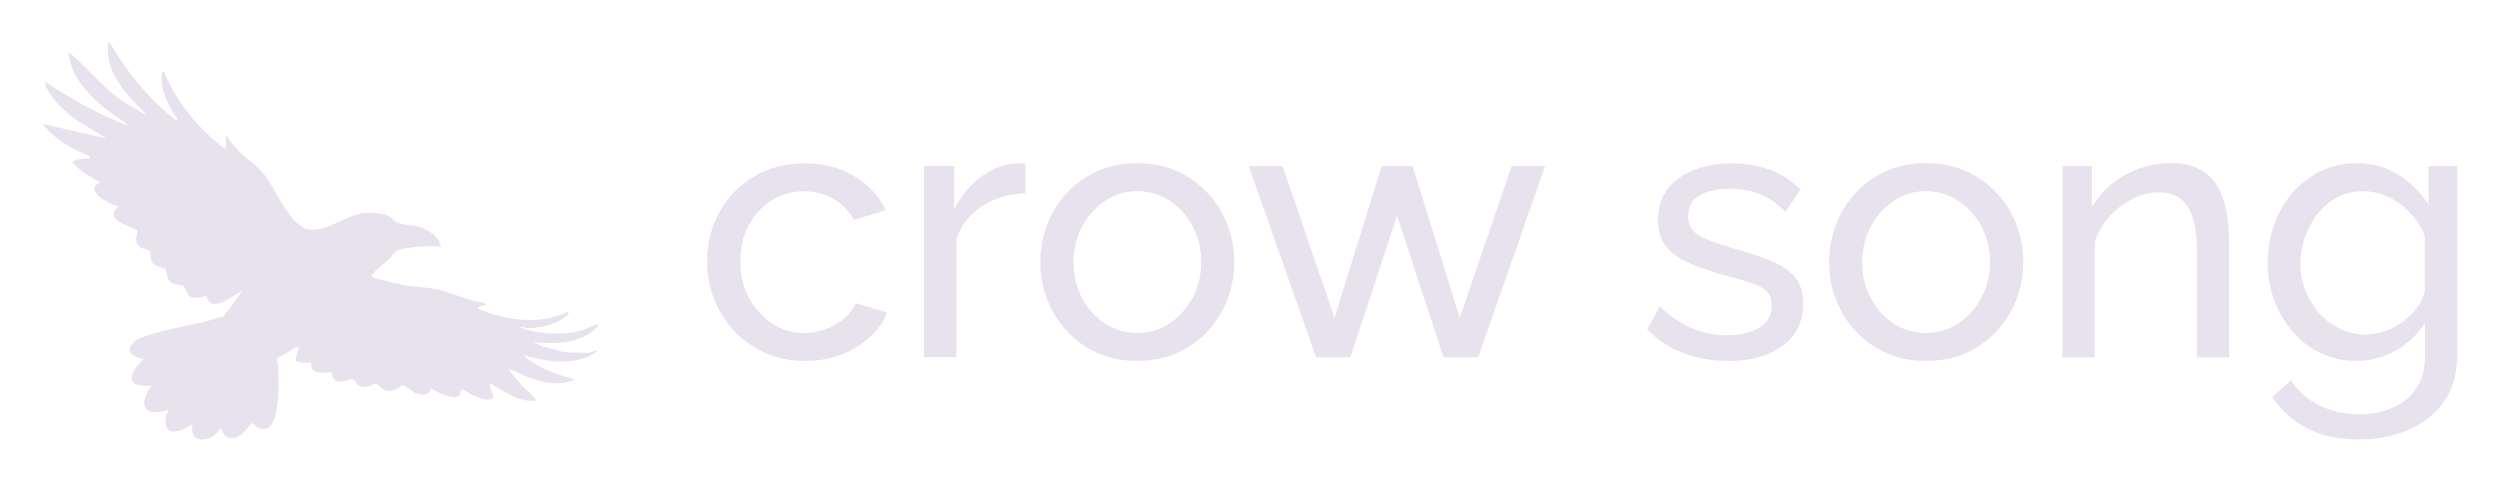
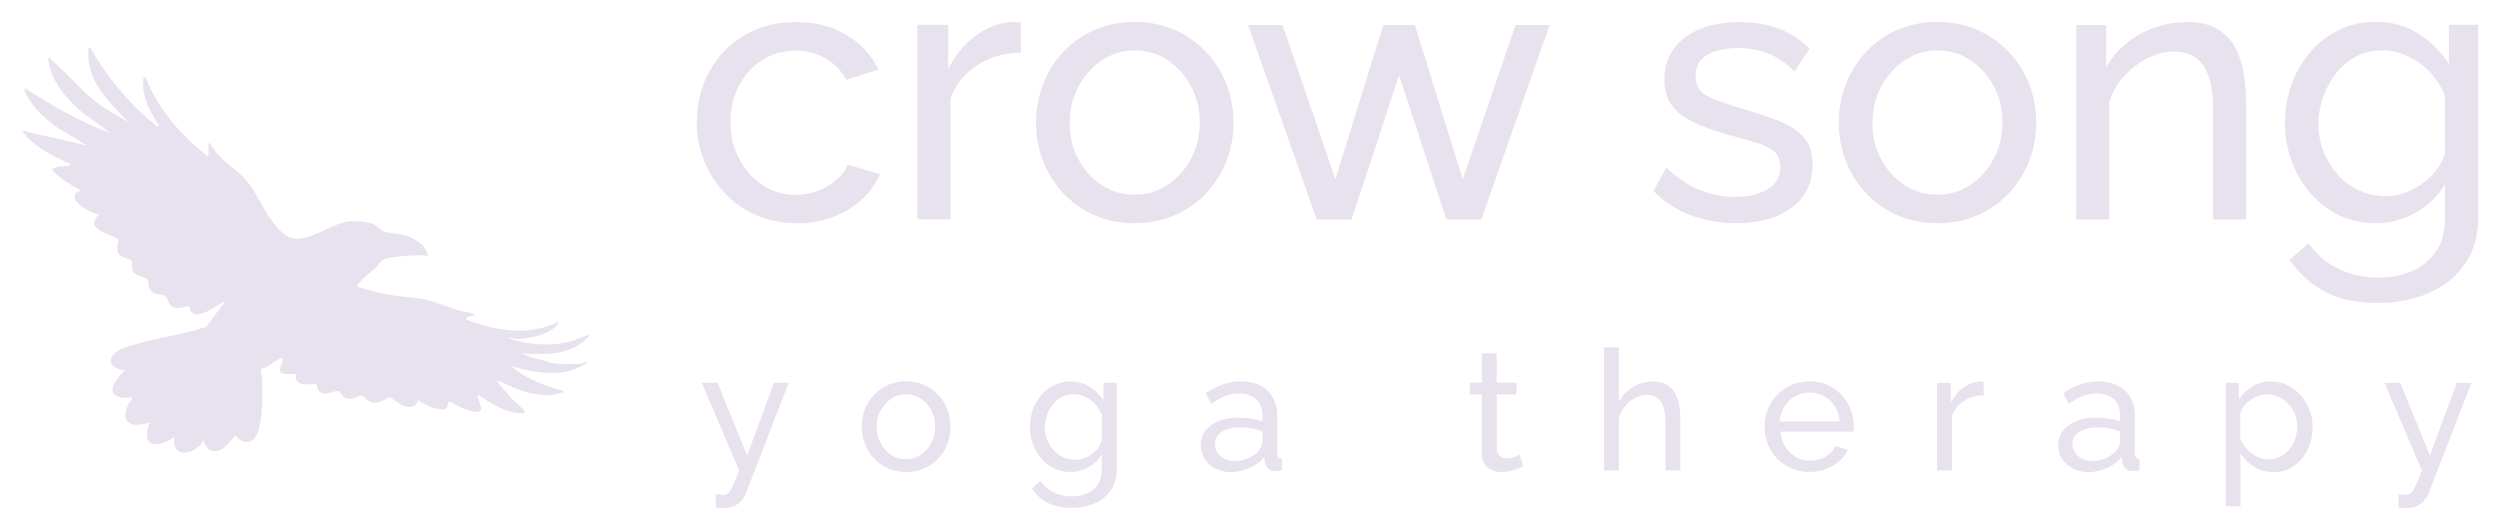
- <svg xmlns="http://www.w3.org/2000/svg" id="Layer_1" data-name="Layer 1" viewBox="6.92 52.48 233.72 45.09">
+ <svg xmlns="http://www.w3.org/2000/svg" id="Layer_1" data-name="Layer 1" viewBox="8.92 56.34 229.09 48.57">
  <defs>
    <style>
      .cls-1 {
        fill: #e8e1ee;
      }

      .cls-2 {
        isolation: isolate;
      }
    </style>
  </defs>
  <g class="cls-2">
-     <path class="cls-1" d="M62.18,85.41c.1,0,.41-.26.54-.06-2.05,1.43-4.7.95-6.94.3,1.34,1.17,3.08,1.83,4.79,2.27.03.17-.21.16-.33.2-1.29.41-2.65.1-3.89-.35-.63-.23-1.23-.61-1.88-.81-.07.07,1.12,1.4,1.25,1.56.27.3,1.13,1.01,1.26,1.26.12.23-.2.18-.3.18-1.36.02-2.84-.96-3.95-1.68-.16.51.78,1.53-.12,1.56-.79.03-1.83-.6-2.51-.97-.1-.03-.14.56-.29.66-.5.35-2.14-.38-2.58-.78-.19.78-.88.72-1.52.45-.29-.12-.9-.69-1.11-.69-.28,0-.64.55-1.44.49-.61-.05-.74-.56-1.08-.61s-.54.2-.84.24c-1.04.16-1.05-.63-1.33-.7-.25-.07-.87.32-1.39.21-.61-.13-.49-.73-.58-.8-.22-.2-2.14.44-1.91-.96-.48-.02-.97.07-1.42-.14-.1-.4.14-.78.21-1.14.03-.16.01-.22-.16-.16-.53.16-1.21.87-1.84.97-.05.3.1.57.11.88.05,1.17.16,5.05-.92,5.67-.58.34-1.13-.03-1.54-.46-.61.76-1.46,1.95-2.52,1.2l-.41-.72c-.63,1.29-3.01,1.74-2.63-.36-1.57,1.14-3.17,1.02-2.27-1.32-2.22.76-2.89-.51-1.55-2.27-2.62.22-2.11-1.16-.72-2.51-1.23-.06-1.87-.99-.64-1.78.3-.19.69-.3,1.03-.41,2.27-.75,4.79-1.01,7.07-1.79l1.76-2.37-1.71.98c-.47.17-.98.48-1.4.04-.16-.16-.22-.52-.24-.54-.06-.05-.98.37-1.55.05-.33-.18-.36-.76-.61-.95-.32-.24-.88-.09-1.25-.42-.4-.35-.23-.95-.44-1.17-.16-.16-.73-.25-.97-.4-.65-.41-.29-1.02-.49-1.31-.09-.14-.57-.18-.78-.3-.89-.51-.28-1.41-.42-1.61-.29-.43-3.29-.85-1.74-2.27-.83-.13-3.38-1.6-1.68-2.21-.92-.58-1.92-1.07-2.63-1.91.39-.39.96-.25,1.44-.36.11-.02.27-.04.23-.18-1.62-.69-3.39-1.59-4.43-3.05l5.98,1.38-2.79-1.7c-1.05-.77-2.06-1.65-2.69-2.81-.11-.2-.37-.54-.2-.75,2.45,1.58,4.97,3.06,7.72,4.07-.84-.75-1.84-1.3-2.69-2.03-1.43-1.25-2.71-2.83-2.93-4.78.22-.05.28.12.42.24,1.69,1.47,3.18,3.43,5.21,4.6l1.78,1.03c-1.77-1.8-3.88-3.74-3.71-6.52.01-.18-.09-.34.18-.3,1.58,2.75,3.62,5.21,6.1,7.18.48.22-.23-.72-.28-.8-.67-1.2-1.05-2.03-.98-3.45,0-.19.08-.31.24-.18,1.16,2.88,3.24,5.3,5.69,7.18.12-.26.04-.61.06-.9,0-.14-.08-.33.12-.3.2.39.64.93.96,1.26.67.69,1.63,1.33,2.27,2.03,1.3,1.41,2.09,4.09,3.79,5.18,1.59,1.02,4.03-1.13,5.72-1.3.63-.06,1.59-.01,2.18.21.42.16.62.53.99.69.57.24,1.37.19,2.01.38.88.27,1.99.93,2.06,1.95-.14-.06-.25-.11-.41-.12-.76-.06-2.69.1-3.42.3-.59.16-.63.55-.95.84-.5.46-1.06.85-1.5,1.37-.1.12-.23.15-.18.36,1.08.35,2.2.62,3.32.81.84.14,1.73.15,2.57.3,1.19.22,2.45.81,3.65,1.13.41.11,1.02.08,1.22.39-.28.03-.72.06-.84.36,2.74,1.06,5.75,1.58,8.49.24.03.25-.2.39-.37.53-.87.72-2.32,1-3.4,1.03-.27,0-.55-.19-.77-.07,1.76.65,4.06.78,5.86.24.49-.15.94-.42,1.43-.54.14.13-.38.56-.49.65-1.51,1.21-3.78,1.2-5.61,1.03l.96.42c.65.07,1.74.54,2.33.54.68,0,1.5.06,2.15,0Z" />
+     <path class="cls-1" d="M62.18,89.65c.1,0,.41-.26.54-.06-2.05,1.43-4.7.95-6.94.3,1.34,1.17,3.08,1.83,4.79,2.27.03.17-.21.16-.33.2-1.29.41-2.65.1-3.89-.35-.63-.23-1.23-.61-1.88-.81-.07.07,1.12,1.4,1.25,1.56.27.3,1.13,1.01,1.26,1.26.12.23-.2.18-.3.18-1.36.02-2.84-.96-3.95-1.68-.16.51.78,1.53-.12,1.56-.79.03-1.83-.6-2.51-.97-.1-.03-.14.56-.29.66-.5.35-2.14-.38-2.58-.78-.19.78-.88.72-1.52.45-.29-.12-.9-.69-1.11-.69-.28,0-.64.55-1.44.49-.61-.05-.74-.56-1.08-.61s-.54.2-.84.24c-1.04.16-1.05-.63-1.33-.7-.25-.07-.87.32-1.39.21-.61-.13-.49-.73-.58-.8-.22-.2-2.14.44-1.91-.96-.48-.02-.97.07-1.42-.14-.1-.4.14-.78.21-1.14.03-.16.01-.22-.16-.16-.53.16-1.21.87-1.84.97-.05.3.1.57.11.88.05,1.17.16,5.05-.92,5.67-.58.34-1.13-.03-1.54-.46-.61.76-1.46,1.95-2.52,1.2l-.41-.72c-.63,1.29-3.01,1.74-2.63-.36-1.57,1.14-3.17,1.02-2.27-1.32-2.22.76-2.89-.51-1.55-2.27-2.62.22-2.11-1.16-.72-2.51-1.23-.06-1.87-.99-.64-1.78.3-.19.69-.3,1.03-.41,2.27-.75,4.79-1.01,7.07-1.79l1.76-2.37-1.71.98c-.47.17-.98.48-1.4.04-.16-.16-.22-.52-.24-.54-.06-.05-.98.37-1.55.05-.33-.18-.36-.76-.61-.95-.32-.24-.88-.09-1.25-.42-.4-.35-.23-.95-.44-1.17-.16-.16-.73-.25-.97-.4-.65-.41-.29-1.02-.49-1.31-.09-.14-.57-.18-.78-.3-.89-.51-.28-1.41-.42-1.61-.29-.43-3.29-.85-1.74-2.27-.83-.13-3.38-1.6-1.68-2.21-.92-.58-1.92-1.07-2.63-1.91.39-.39.96-.25,1.44-.36.11-.02.27-.04.23-.18-1.62-.69-3.39-1.59-4.43-3.05l5.98,1.38-2.79-1.7c-1.05-.77-2.06-1.65-2.69-2.81-.11-.2-.37-.54-.2-.75,2.45,1.58,4.97,3.06,7.72,4.07-.84-.75-1.84-1.3-2.69-2.03-1.43-1.25-2.71-2.83-2.93-4.78.22-.05.28.12.42.24,1.69,1.47,3.18,3.43,5.21,4.6l1.78,1.03c-1.77-1.8-3.88-3.74-3.71-6.52.01-.18-.09-.34.18-.3,1.58,2.75,3.62,5.21,6.1,7.18.48.22-.23-.72-.28-.8-.67-1.2-1.05-2.03-.98-3.45,0-.19.08-.31.24-.18,1.16,2.88,3.24,5.3,5.69,7.18.12-.26.04-.61.06-.9,0-.14-.08-.33.12-.3.2.39.64.93.96,1.26.67.69,1.63,1.33,2.27,2.03,1.3,1.41,2.09,4.09,3.79,5.18,1.59,1.02,4.03-1.13,5.72-1.3.63-.06,1.59-.01,2.18.21.42.16.62.53.99.69.57.24,1.37.19,2.01.38.88.27,1.99.93,2.06,1.95-.14-.06-.25-.11-.41-.12-.76-.06-2.69.1-3.42.3-.59.16-.63.55-.95.84-.5.46-1.06.85-1.5,1.37-.1.12-.23.15-.18.36,1.08.35,2.2.62,3.32.81.84.14,1.73.15,2.57.3,1.19.22,2.45.81,3.65,1.13.41.11,1.02.08,1.22.39-.28.03-.72.06-.84.36,2.74,1.06,5.75,1.58,8.49.24.03.25-.2.39-.37.53-.87.72-2.32,1-3.4,1.03-.27,0-.55-.19-.77-.07,1.76.65,4.06.78,5.86.24.49-.15.94-.42,1.43-.54.14.13-.38.56-.49.65-1.51,1.21-3.78,1.2-5.61,1.03l.96.42c.65.07,1.74.54,2.33.54.68,0,1.5.06,2.15,0Z" />
  </g>
-   <g class="cls-2">
-     <path class="cls-1" d="M82.18,86.22c-1.35,0-2.59-.25-3.7-.73-1.11-.49-2.08-1.17-2.89-2.03-.81-.87-1.45-1.86-1.89-2.97-.45-1.12-.67-2.3-.67-3.55,0-1.69.38-3.22,1.14-4.61.76-1.39,1.82-2.5,3.2-3.33s2.97-1.25,4.78-1.25,3.31.4,4.63,1.19c1.32.79,2.3,1.85,2.94,3.18l-2.96.93c-.46-.85-1.1-1.51-1.93-1.98-.83-.47-1.74-.71-2.75-.71-1.1,0-2.11.28-3.01.85-.91.57-1.62,1.35-2.15,2.33-.53.99-.79,2.12-.79,3.39s.27,2.38.81,3.39c.54,1.01,1.26,1.81,2.17,2.4.91.59,1.91.89,3.01.89.71,0,1.39-.13,2.05-.38.65-.25,1.23-.59,1.72-1.02s.83-.89,1.02-1.39l2.96.9c-.37.87-.92,1.65-1.67,2.32-.75.68-1.63,1.21-2.65,1.6-1.02.39-2.14.58-3.36.58Z" />
-     <path class="cls-1" d="M102.8,70.56c-1.51.02-2.85.41-4.01,1.15-1.16.75-1.98,1.77-2.46,3.08v11.08h-3.03v-17.87h2.82v4.06c.62-1.24,1.44-2.24,2.46-3.01,1.02-.77,2.09-1.2,3.22-1.29h.58c.16,0,.3.01.41.03v2.75Z" />
-     <path class="cls-1" d="M113.23,86.22c-1.35,0-2.58-.25-3.68-.73s-2.05-1.16-2.86-2.02c-.8-.85-1.42-1.84-1.86-2.96-.44-1.12-.65-2.29-.65-3.52s.22-2.44.65-3.55c.44-1.12,1.06-2.1,1.86-2.96s1.76-1.53,2.87-2.02c1.11-.49,2.33-.73,3.67-.73s2.58.25,3.68.73,2.06,1.16,2.87,2.02,1.44,1.84,1.88,2.96c.44,1.12.65,2.3.65,3.55s-.22,2.4-.65,3.52c-.44,1.12-1.06,2.1-1.86,2.96-.8.85-1.76,1.53-2.87,2.02-1.11.49-2.35.73-3.7.73ZM107.28,77.03c0,1.23.27,2.34.81,3.34.54,1,1.26,1.79,2.15,2.37s1.89.87,2.99.87,2.11-.3,3.01-.89c.91-.59,1.63-1.39,2.17-2.4s.81-2.13.81-3.36-.27-2.34-.81-3.34c-.54-1-1.26-1.79-2.17-2.38-.91-.59-1.91-.89-3.01-.89s-2.1.3-2.99.9c-.9.6-1.61,1.4-2.15,2.4-.54,1-.81,2.12-.81,3.37Z" />
-     <path class="cls-1" d="M141.87,85.88l-4.34-13.25-4.37,13.25h-3.2l-6.3-17.87h3.17l4.85,14.17,4.41-14.17h2.89l4.41,14.17,4.85-14.17h3.13l-6.26,17.87h-3.24Z" />
-     <path class="cls-1" d="M168.48,86.22c-1.49,0-2.89-.25-4.2-.74-1.31-.49-2.43-1.23-3.37-2.22l1.17-2.13c1.03.96,2.07,1.65,3.1,2.07,1.03.41,2.09.62,3.17.62,1.24,0,2.25-.23,3.03-.7.78-.46,1.17-1.15,1.17-2.05,0-.66-.2-1.15-.6-1.47-.4-.32-.97-.59-1.7-.8-.73-.22-1.61-.46-2.62-.73-1.24-.36-2.28-.75-3.13-1.16-.85-.41-1.49-.92-1.93-1.54-.44-.62-.65-1.39-.65-2.32,0-1.14.3-2.1.89-2.89s1.42-1.38,2.46-1.79c1.04-.41,2.23-.62,3.56-.62s2.54.21,3.61.62c1.08.41,2.01,1.02,2.79,1.82l-1.38,2.1c-.71-.73-1.49-1.28-2.34-1.64-.85-.36-1.8-.53-2.86-.53-.62,0-1.23.07-1.83.22s-1.09.41-1.48.78c-.39.38-.59.9-.59,1.59,0,.57.16,1.02.46,1.35.31.33.77.61,1.38.84.61.23,1.35.48,2.22.75,1.35.39,2.53.77,3.53,1.16s1.77.89,2.32,1.5.83,1.47.83,2.56c0,1.68-.64,3-1.93,3.94s-2.98,1.42-5.09,1.42Z" />
-     <path class="cls-1" d="M186.97,86.22c-1.35,0-2.58-.25-3.68-.73s-2.05-1.16-2.86-2.02c-.8-.85-1.42-1.84-1.86-2.96-.44-1.12-.65-2.29-.65-3.52s.22-2.44.65-3.55c.44-1.12,1.05-2.1,1.86-2.96s1.76-1.53,2.88-2.02c1.11-.49,2.33-.73,3.67-.73s2.58.25,3.68.73,2.06,1.16,2.88,2.02c.81.85,1.44,1.84,1.88,2.96.44,1.12.65,2.3.65,3.55s-.22,2.4-.65,3.52c-.44,1.12-1.06,2.1-1.86,2.96-.8.85-1.76,1.53-2.87,2.02s-2.35.73-3.7.73ZM181.01,77.03c0,1.23.27,2.34.81,3.34.54,1,1.26,1.79,2.15,2.37.89.58,1.89.87,3,.87s2.1-.3,3.01-.89c.91-.59,1.63-1.39,2.17-2.4.54-1.01.81-2.13.81-3.36s-.27-2.34-.81-3.34c-.54-1-1.26-1.79-2.17-2.38-.91-.59-1.91-.89-3.01-.89s-2.1.3-3,.9c-.9.6-1.61,1.4-2.15,2.4-.54,1-.81,2.12-.81,3.37Z" />
-     <path class="cls-1" d="M215.33,85.88h-3.03v-9.96c0-1.89-.29-3.27-.88-4.15-.58-.88-1.47-1.31-2.67-1.31-.83,0-1.65.2-2.46.61-.82.41-1.54.96-2.17,1.65-.63.69-1.08,1.49-1.36,2.4v10.76h-3.03v-17.87h2.75v3.86c.48-.84,1.1-1.57,1.86-2.19.76-.61,1.62-1.09,2.58-1.44s1.97-.51,3.03-.51,1.9.19,2.6.56c.7.38,1.25.9,1.65,1.57.4.67.69,1.46.86,2.37.17.91.26,1.9.26,2.97v10.66Z" />
-     <path class="cls-1" d="M227.21,86.22c-1.22,0-2.34-.25-3.36-.74-1.02-.49-1.9-1.17-2.63-2.03s-1.3-1.84-1.7-2.94-.6-2.25-.6-3.44c0-1.26.2-2.46.6-3.58.4-1.12.98-2.12,1.72-2.98.75-.86,1.62-1.54,2.63-2.03s2.13-.74,3.37-.74c1.49,0,2.79.36,3.91,1.08,1.11.72,2.05,1.65,2.81,2.77v-3.58h2.68v17.69c0,1.69-.41,3.12-1.22,4.29-.82,1.17-1.92,2.05-3.3,2.66-1.39.61-2.93.91-4.63.91-2.02,0-3.67-.36-4.96-1.07-1.29-.71-2.35-1.68-3.2-2.89l1.76-1.55c.71,1.05,1.64,1.85,2.77,2.38,1.14.53,2.35.79,3.63.79,1.1,0,2.12-.2,3.05-.59.93-.39,1.67-.99,2.24-1.79s.84-1.81.84-3.03v-3.17c-.67,1.1-1.58,1.97-2.74,2.62-1.16.64-2.38.96-3.67.96ZM228.14,83.74c.64,0,1.26-.12,1.86-.34s1.15-.53,1.65-.91c.5-.38.93-.81,1.27-1.29.34-.48.57-.98.69-1.48v-5.16c-.32-.83-.78-1.55-1.38-2.19-.6-.63-1.27-1.12-2.03-1.48-.76-.36-1.54-.53-2.34-.53-.92,0-1.74.2-2.46.58-.72.39-1.34.91-1.84,1.57-.5.65-.89,1.38-1.17,2.19s-.41,1.62-.41,2.44c0,.9.16,1.74.48,2.53.32.79.76,1.5,1.31,2.12.55.62,1.2,1.1,1.96,1.45.76.34,1.56.52,2.41.52Z" />
+   <g>
+     <g class="cls-2">
+       <path class="cls-1" d="M81.9,76.79c-1.35,0-2.58-.25-3.69-.73-1.11-.49-2.07-1.16-2.88-2.03-.81-.86-1.44-1.85-1.89-2.96-.45-1.11-.67-2.3-.67-3.55,0-1.68.38-3.22,1.13-4.6s1.82-2.49,3.19-3.32c1.37-.83,2.96-1.24,4.77-1.24s3.3.39,4.62,1.18c1.32.79,2.29,1.85,2.94,3.18l-2.95.93c-.46-.85-1.1-1.51-1.92-1.97s-1.74-.7-2.75-.7c-1.1,0-2.1.28-3,.85-.9.57-1.62,1.34-2.15,2.33-.53.99-.79,2.11-.79,3.38s.27,2.37.81,3.38c.54,1.01,1.26,1.81,2.16,2.4.9.59,1.91.88,3,.88.71,0,1.39-.13,2.04-.38.65-.25,1.22-.59,1.72-1.01.49-.42.83-.89,1.01-1.39l2.95.89c-.37.87-.92,1.64-1.67,2.32-.74.67-1.63,1.21-2.64,1.6-1.02.39-2.14.58-3.35.58Z" />
+       <path class="cls-1" d="M102.47,61.16c-1.51.02-2.85.41-4,1.15-1.16.74-1.97,1.77-2.46,3.07v11.06h-3.02v-17.82h2.82v4.05c.62-1.24,1.44-2.24,2.46-3.01,1.02-.77,2.09-1.2,3.21-1.29h.58c.16,0,.3.01.41.03v2.75Z" />
+       <path class="cls-1" d="M112.88,76.79c-1.35,0-2.58-.25-3.67-.73-1.1-.49-2.05-1.16-2.85-2.01-.8-.85-1.42-1.83-1.85-2.95-.44-1.11-.65-2.28-.65-3.51s.22-2.43.65-3.55,1.05-2.1,1.85-2.95c.8-.85,1.76-1.52,2.87-2.01,1.11-.49,2.33-.73,3.66-.73s2.58.24,3.67.73c1.1.49,2.05,1.16,2.87,2.01.81.85,1.44,1.83,1.87,2.95.43,1.11.65,2.3.65,3.55s-.22,2.4-.65,3.51c-.44,1.11-1.05,2.1-1.85,2.95-.8.85-1.76,1.52-2.87,2.01-1.11.49-2.34.73-3.69.73ZM106.94,67.62c0,1.22.27,2.33.81,3.33.54,1,1.25,1.78,2.15,2.36.89.58,1.89.87,2.99.87s2.1-.29,3-.88,1.63-1.39,2.16-2.4c.54-1.01.81-2.12.81-3.35s-.27-2.33-.81-3.33c-.54-1-1.26-1.79-2.16-2.38s-1.91-.88-3-.88-2.09.3-2.99.9-1.61,1.4-2.15,2.4c-.54,1-.81,2.12-.81,3.36Z" />
+       <path class="cls-1" d="M141.46,76.45l-4.33-13.21-4.36,13.21h-3.19l-6.29-17.82h3.16l4.84,14.14,4.39-14.14h2.89l4.39,14.14,4.84-14.14h3.12l-6.25,17.82h-3.23Z" />
+       <path class="cls-1" d="M168,76.79c-1.49,0-2.88-.25-4.19-.74-1.3-.49-2.43-1.23-3.37-2.22l1.17-2.13c1.03.96,2.06,1.65,3.09,2.06s2.08.62,3.16.62c1.24,0,2.24-.23,3.02-.69s1.17-1.15,1.17-2.05c0-.66-.2-1.15-.6-1.46s-.97-.59-1.7-.8-1.6-.46-2.61-.73c-1.24-.36-2.28-.75-3.13-1.16-.85-.41-1.49-.92-1.92-1.53-.44-.61-.65-1.39-.65-2.32,0-1.14.3-2.1.89-2.88.6-.78,1.41-1.38,2.46-1.79,1.04-.41,2.23-.61,3.55-.61s2.53.21,3.61.62,2,1.02,2.78,1.82l-1.37,2.1c-.71-.73-1.49-1.28-2.33-1.63-.85-.35-1.8-.53-2.85-.53-.62,0-1.23.07-1.82.22-.6.15-1.09.41-1.48.78-.39.37-.58.9-.58,1.58,0,.57.15,1.02.46,1.34.31.33.77.61,1.37.83.61.23,1.34.48,2.22.75,1.35.39,2.52.77,3.52,1.16s1.77.89,2.32,1.5c.55.61.82,1.46.82,2.55,0,1.68-.64,2.99-1.92,3.93-1.28.94-2.98,1.41-5.08,1.41Z" />
+       <path class="cls-1" d="M186.44,76.79c-1.35,0-2.58-.25-3.67-.73-1.1-.49-2.05-1.16-2.85-2.01-.8-.85-1.42-1.83-1.85-2.95-.43-1.11-.65-2.28-.65-3.51s.22-2.43.65-3.55,1.05-2.1,1.85-2.95,1.76-1.52,2.87-2.01c1.11-.49,2.33-.73,3.66-.73s2.58.24,3.67.73c1.1.49,2.05,1.16,2.87,2.01s1.44,1.83,1.87,2.95c.43,1.11.65,2.3.65,3.55s-.22,2.4-.65,3.51c-.44,1.11-1.05,2.1-1.85,2.95-.8.85-1.76,1.52-2.87,2.01-1.11.49-2.34.73-3.69.73ZM180.5,67.62c0,1.22.27,2.33.81,3.33.54,1,1.25,1.78,2.15,2.36.89.58,1.89.87,2.99.87s2.1-.29,3-.88,1.63-1.39,2.16-2.4c.54-1.01.81-2.12.81-3.35s-.27-2.33-.81-3.33c-.54-1-1.26-1.79-2.16-2.38s-1.91-.88-3-.88-2.09.3-2.99.9c-.89.6-1.61,1.4-2.15,2.4-.54,1-.81,2.12-.81,3.36Z" />
+       <path class="cls-1" d="M214.74,76.45h-3.02v-9.94c0-1.88-.29-3.26-.88-4.14s-1.47-1.31-2.66-1.31c-.82,0-1.64.2-2.46.61s-1.53.96-2.16,1.65c-.63.69-1.08,1.49-1.36,2.39v10.74h-3.02v-17.82h2.75v3.85c.48-.84,1.1-1.57,1.85-2.18.76-.61,1.61-1.09,2.58-1.43.96-.34,1.97-.51,3.02-.51s1.89.19,2.59.56c.7.38,1.25.9,1.65,1.57.4.67.69,1.46.86,2.37.17.91.26,1.9.26,2.96v10.63Z" />
+       <path class="cls-1" d="M226.59,76.79c-1.21,0-2.33-.25-3.35-.74-1.02-.49-1.89-1.17-2.63-2.03-.73-.86-1.3-1.84-1.7-2.94-.4-1.1-.6-2.24-.6-3.43,0-1.26.2-2.45.6-3.57.4-1.12.97-2.11,1.72-2.97.74-.86,1.62-1.53,2.63-2.03,1.01-.49,2.13-.74,3.37-.74,1.49,0,2.79.36,3.9,1.08s2.04,1.64,2.8,2.76v-3.57h2.68v17.65c0,1.69-.41,3.11-1.22,4.28-.81,1.16-1.91,2.05-3.3,2.65-1.39.6-2.92.91-4.62.91-2.01,0-3.66-.35-4.95-1.06s-2.35-1.67-3.19-2.88l1.75-1.54c.71,1.05,1.63,1.84,2.76,2.37,1.13.53,2.34.79,3.62.79,1.1,0,2.11-.2,3.04-.58.93-.39,1.67-.99,2.23-1.79.56-.8.84-1.81.84-3.02v-3.16c-.66,1.1-1.57,1.97-2.73,2.61s-2.38.96-3.66.96ZM227.52,74.32c.64,0,1.26-.11,1.85-.34.6-.23,1.14-.53,1.65-.91s.93-.81,1.27-1.29c.34-.48.57-.97.69-1.48v-5.15c-.32-.82-.78-1.55-1.37-2.18s-1.27-1.12-2.03-1.48c-.75-.35-1.53-.53-2.33-.53-.92,0-1.73.19-2.46.58-.72.39-1.33.91-1.84,1.56-.5.65-.89,1.38-1.17,2.18-.27.8-.41,1.61-.41,2.44,0,.89.16,1.73.48,2.52.32.79.75,1.49,1.3,2.11s1.2,1.1,1.96,1.44c.75.34,1.56.52,2.4.52Z" />
+     </g>
+     <g class="cls-2">
+       <path class="cls-1" d="M74.52,101.63c.13.01.27.02.4.04.13.02.24.02.31.02.16,0,.31-.06.43-.17.12-.11.26-.33.41-.65.15-.32.34-.8.58-1.42l-3.42-8.03h1.44l2.72,6.66,2.46-6.66h1.34l-3.93,10.14c-.09.24-.23.46-.41.67-.18.21-.41.38-.69.5-.28.12-.61.18-1,.18-.09,0-.19,0-.29-.02-.1-.01-.22-.03-.36-.06v-1.21Z" />
+       <path class="cls-1" d="M91.94,99.59c-.61,0-1.16-.11-1.65-.33s-.92-.52-1.28-.9c-.36-.38-.64-.83-.83-1.33-.2-.5-.29-1.03-.29-1.58s.1-1.09.29-1.6c.2-.5.47-.94.83-1.33.36-.38.79-.69,1.29-.91.5-.22,1.05-.33,1.65-.33s1.16.11,1.65.33.92.52,1.29.91c.37.38.65.83.84,1.33.2.5.29,1.03.29,1.6s-.1,1.08-.29,1.58-.47.94-.83,1.33c-.36.38-.79.68-1.29.9-.5.22-1.05.33-1.66.33ZM89.26,95.47c0,.55.12,1.05.36,1.5.24.45.56.8.97,1.06s.85.39,1.34.39.94-.13,1.35-.4c.41-.26.73-.62.97-1.08.24-.45.36-.96.36-1.51s-.12-1.05-.36-1.5c-.24-.45-.57-.8-.97-1.07-.41-.26-.86-.4-1.35-.4s-.94.13-1.34.41-.72.63-.97,1.08c-.24.45-.36.95-.36,1.51Z" />
+       <path class="cls-1" d="M107.02,99.59c-.55,0-1.05-.11-1.51-.33-.46-.22-.85-.53-1.18-.91-.33-.39-.58-.83-.76-1.32-.18-.49-.27-1.01-.27-1.54,0-.57.09-1.1.27-1.61.18-.5.44-.95.77-1.34s.73-.69,1.18-.91c.45-.22.96-.33,1.51-.33.67,0,1.25.16,1.75.49.5.32.92.74,1.26,1.24v-1.61h1.21v7.94c0,.76-.18,1.4-.55,1.92s-.86.92-1.48,1.19c-.62.27-1.32.41-2.08.41-.91,0-1.65-.16-2.23-.48s-1.06-.75-1.44-1.3l.79-.7c.32.47.73.83,1.24,1.07.51.24,1.05.36,1.63.36.49,0,.95-.09,1.37-.26.42-.17.75-.44,1-.8.25-.36.38-.81.38-1.36v-1.42c-.3.5-.71.89-1.23,1.17-.52.29-1.07.43-1.65.43ZM107.44,98.48c.29,0,.57-.05.83-.15.27-.1.52-.24.74-.41s.42-.36.57-.58c.15-.22.26-.44.31-.67v-2.32c-.14-.37-.35-.7-.62-.98-.27-.28-.57-.5-.91-.67-.34-.16-.69-.24-1.05-.24-.41,0-.78.09-1.1.26s-.6.41-.83.7c-.23.29-.4.62-.53.98-.12.36-.19.73-.19,1.1,0,.4.07.78.22,1.14.14.36.34.67.59.95.25.28.54.49.88.65.34.16.7.23,1.08.23Z" />
+       <path class="cls-1" d="M118.95,97.12c0-.51.15-.96.44-1.33.29-.37.7-.66,1.21-.87s1.11-.31,1.79-.31c.36,0,.74.03,1.14.09s.76.14,1.07.25v-.58c0-.61-.19-1.09-.56-1.44-.37-.35-.9-.53-1.58-.53-.44,0-.87.08-1.27.24-.41.16-.84.39-1.29.69l-.49-.96c.53-.36,1.05-.63,1.58-.81.53-.18,1.07-.27,1.64-.27,1.03,0,1.84.28,2.44.85s.9,1.36.9,2.37v3.39c0,.16.03.28.1.36.07.08.18.12.33.13v1.05c-.13.02-.25.04-.35.05-.1.01-.18.02-.24.02-.32,0-.56-.09-.72-.26-.16-.17-.25-.36-.27-.56l-.03-.51c-.35.45-.81.8-1.38,1.05-.57.25-1.13.37-1.68.37s-1.02-.11-1.44-.33-.75-.52-.99-.89c-.24-.37-.35-.79-.35-1.25ZM124.21,97.69c.12-.14.22-.29.29-.44.07-.15.11-.27.11-.37v-1c-.32-.12-.65-.22-1-.28-.35-.07-.7-.1-1.04-.1-.69,0-1.25.13-1.68.41-.43.27-.64.64-.64,1.11,0,.25.07.5.21.74.14.24.35.44.62.59s.61.23,1.01.23c.42,0,.82-.08,1.21-.25.38-.17.69-.38.91-.63Z" />
+       <path class="cls-1" d="M148.5,99.08c-.11.05-.27.12-.46.2-.2.08-.42.15-.68.22-.26.06-.53.09-.82.09-.33,0-.63-.06-.91-.18s-.5-.3-.67-.56c-.16-.25-.25-.57-.25-.95v-5.42h-1.1v-1.07h1.1v-2.69h1.36v2.69h1.81v1.07h-1.81v5.01c.02.29.12.5.29.64.17.14.38.21.62.21.27,0,.51-.05.74-.14s.38-.16.45-.2l.32,1.08Z" />
+       <path class="cls-1" d="M162.9,99.44h-1.36v-4.47c0-.82-.15-1.43-.44-1.84-.29-.41-.71-.61-1.26-.61-.35,0-.7.09-1.06.28s-.67.43-.93.74c-.27.31-.46.67-.59,1.08v4.83h-1.36v-11.28h1.36v4.99c.32-.57.75-1.03,1.31-1.36.55-.33,1.15-.5,1.79-.5.48,0,.89.08,1.21.25.32.17.58.41.78.71.2.31.34.66.42,1.07.09.4.13.85.13,1.33v4.79Z" />
+       <path class="cls-1" d="M174.73,99.59c-.61,0-1.16-.11-1.66-.33s-.93-.52-1.3-.9c-.37-.38-.65-.83-.85-1.33-.2-.5-.3-1.03-.3-1.6,0-.76.17-1.45.53-2.07.35-.62.84-1.12,1.46-1.5.62-.38,1.34-.57,2.14-.57s1.52.19,2.12.58,1.07.88,1.41,1.5.5,1.29.5,2c0,.1,0,.2,0,.3,0,.1-.01.17-.02.22h-6.69c.04.52.19.98.44,1.38.25.4.58.72.98.95.4.23.83.34,1.3.34.49,0,.96-.12,1.4-.37.44-.25.74-.57.9-.97l1.17.32c-.17.39-.43.74-.78,1.05-.34.31-.75.55-1.22.73s-.98.26-1.52.26ZM172.01,94.96h5.5c-.04-.52-.19-.98-.45-1.38-.26-.4-.59-.71-.99-.93-.4-.22-.84-.34-1.33-.34s-.91.11-1.31.34c-.4.22-.73.53-.98.93-.25.4-.4.86-.44,1.38Z" />
+       <path class="cls-1" d="M190.69,92.56c-.68,0-1.28.18-1.8.52-.52.33-.89.8-1.11,1.38v4.98h-1.36v-8.02h1.27v1.82c.28-.56.65-1.01,1.11-1.35.46-.34.94-.54,1.44-.58h.26c.07,0,.13,0,.19.02v1.24Z" />
+       <path class="cls-1" d="M197.54,97.12c0-.51.15-.96.44-1.33.29-.37.7-.66,1.21-.87s1.11-.31,1.79-.31c.36,0,.74.03,1.14.09.4.06.76.14,1.07.25v-.58c0-.61-.19-1.09-.56-1.44s-.9-.53-1.58-.53c-.44,0-.87.08-1.28.24-.41.16-.84.39-1.29.69l-.49-.96c.53-.36,1.05-.63,1.58-.81.53-.18,1.07-.27,1.64-.27,1.03,0,1.84.28,2.44.85.6.57.9,1.36.9,2.37v3.39c0,.16.03.28.1.36.07.08.18.12.33.13v1.05c-.13.02-.25.04-.35.05-.1.01-.18.02-.24.02-.32,0-.56-.09-.72-.26-.16-.17-.25-.36-.27-.56l-.03-.51c-.35.45-.81.8-1.38,1.05-.57.25-1.13.37-1.68.37s-1.01-.11-1.44-.33c-.42-.22-.75-.52-.99-.89-.24-.37-.36-.79-.36-1.25ZM202.79,97.69c.12-.14.22-.29.29-.44.07-.15.11-.27.11-.37v-1c-.32-.12-.65-.22-1-.28-.35-.07-.7-.1-1.04-.1-.69,0-1.25.13-1.68.41s-.64.64-.64,1.11c0,.25.07.5.21.74.14.24.34.44.62.59.27.15.61.23,1.01.23.42,0,.82-.08,1.21-.25.38-.17.68-.38.91-.63Z" />
+       <path class="cls-1" d="M217.21,99.59c-.66,0-1.25-.16-1.76-.49-.51-.33-.92-.74-1.22-1.24v4.87h-1.36v-11.31h1.21v1.52c.32-.49.74-.89,1.25-1.19.51-.3,1.08-.45,1.68-.45.56,0,1.07.11,1.53.34.46.22.87.53,1.21.92s.61.83.8,1.33.29,1.01.29,1.56c0,.76-.15,1.45-.46,2.09-.3.63-.73,1.14-1.28,1.51s-1.17.56-1.88.56ZM216.79,98.42c.4,0,.77-.08,1.09-.25s.6-.39.83-.67c.23-.28.41-.6.53-.96.12-.36.19-.72.19-1.1,0-.4-.07-.77-.21-1.13-.14-.36-.33-.67-.59-.95-.25-.28-.55-.49-.88-.65s-.7-.24-1.09-.24c-.25,0-.5.05-.77.14-.26.09-.51.22-.75.39-.24.17-.44.36-.6.57-.17.21-.27.44-.33.69v2.29c.15.35.36.66.62.95s.56.51.9.68.69.25,1.05.25Z" />
+       <path class="cls-1" d="M228.72,101.63c.13.01.27.02.4.04s.24.02.31.02c.17,0,.31-.06.43-.17.12-.11.26-.33.41-.65.15-.32.34-.8.58-1.42l-3.42-8.03h1.44l2.72,6.66,2.46-6.66h1.34l-3.93,10.14c-.09.24-.23.46-.41.67-.18.21-.41.38-.69.5-.28.12-.61.18-1,.18-.09,0-.19,0-.29-.02-.1-.01-.22-.03-.36-.06v-1.21Z" />
+     </g>
  </g>
</svg>
